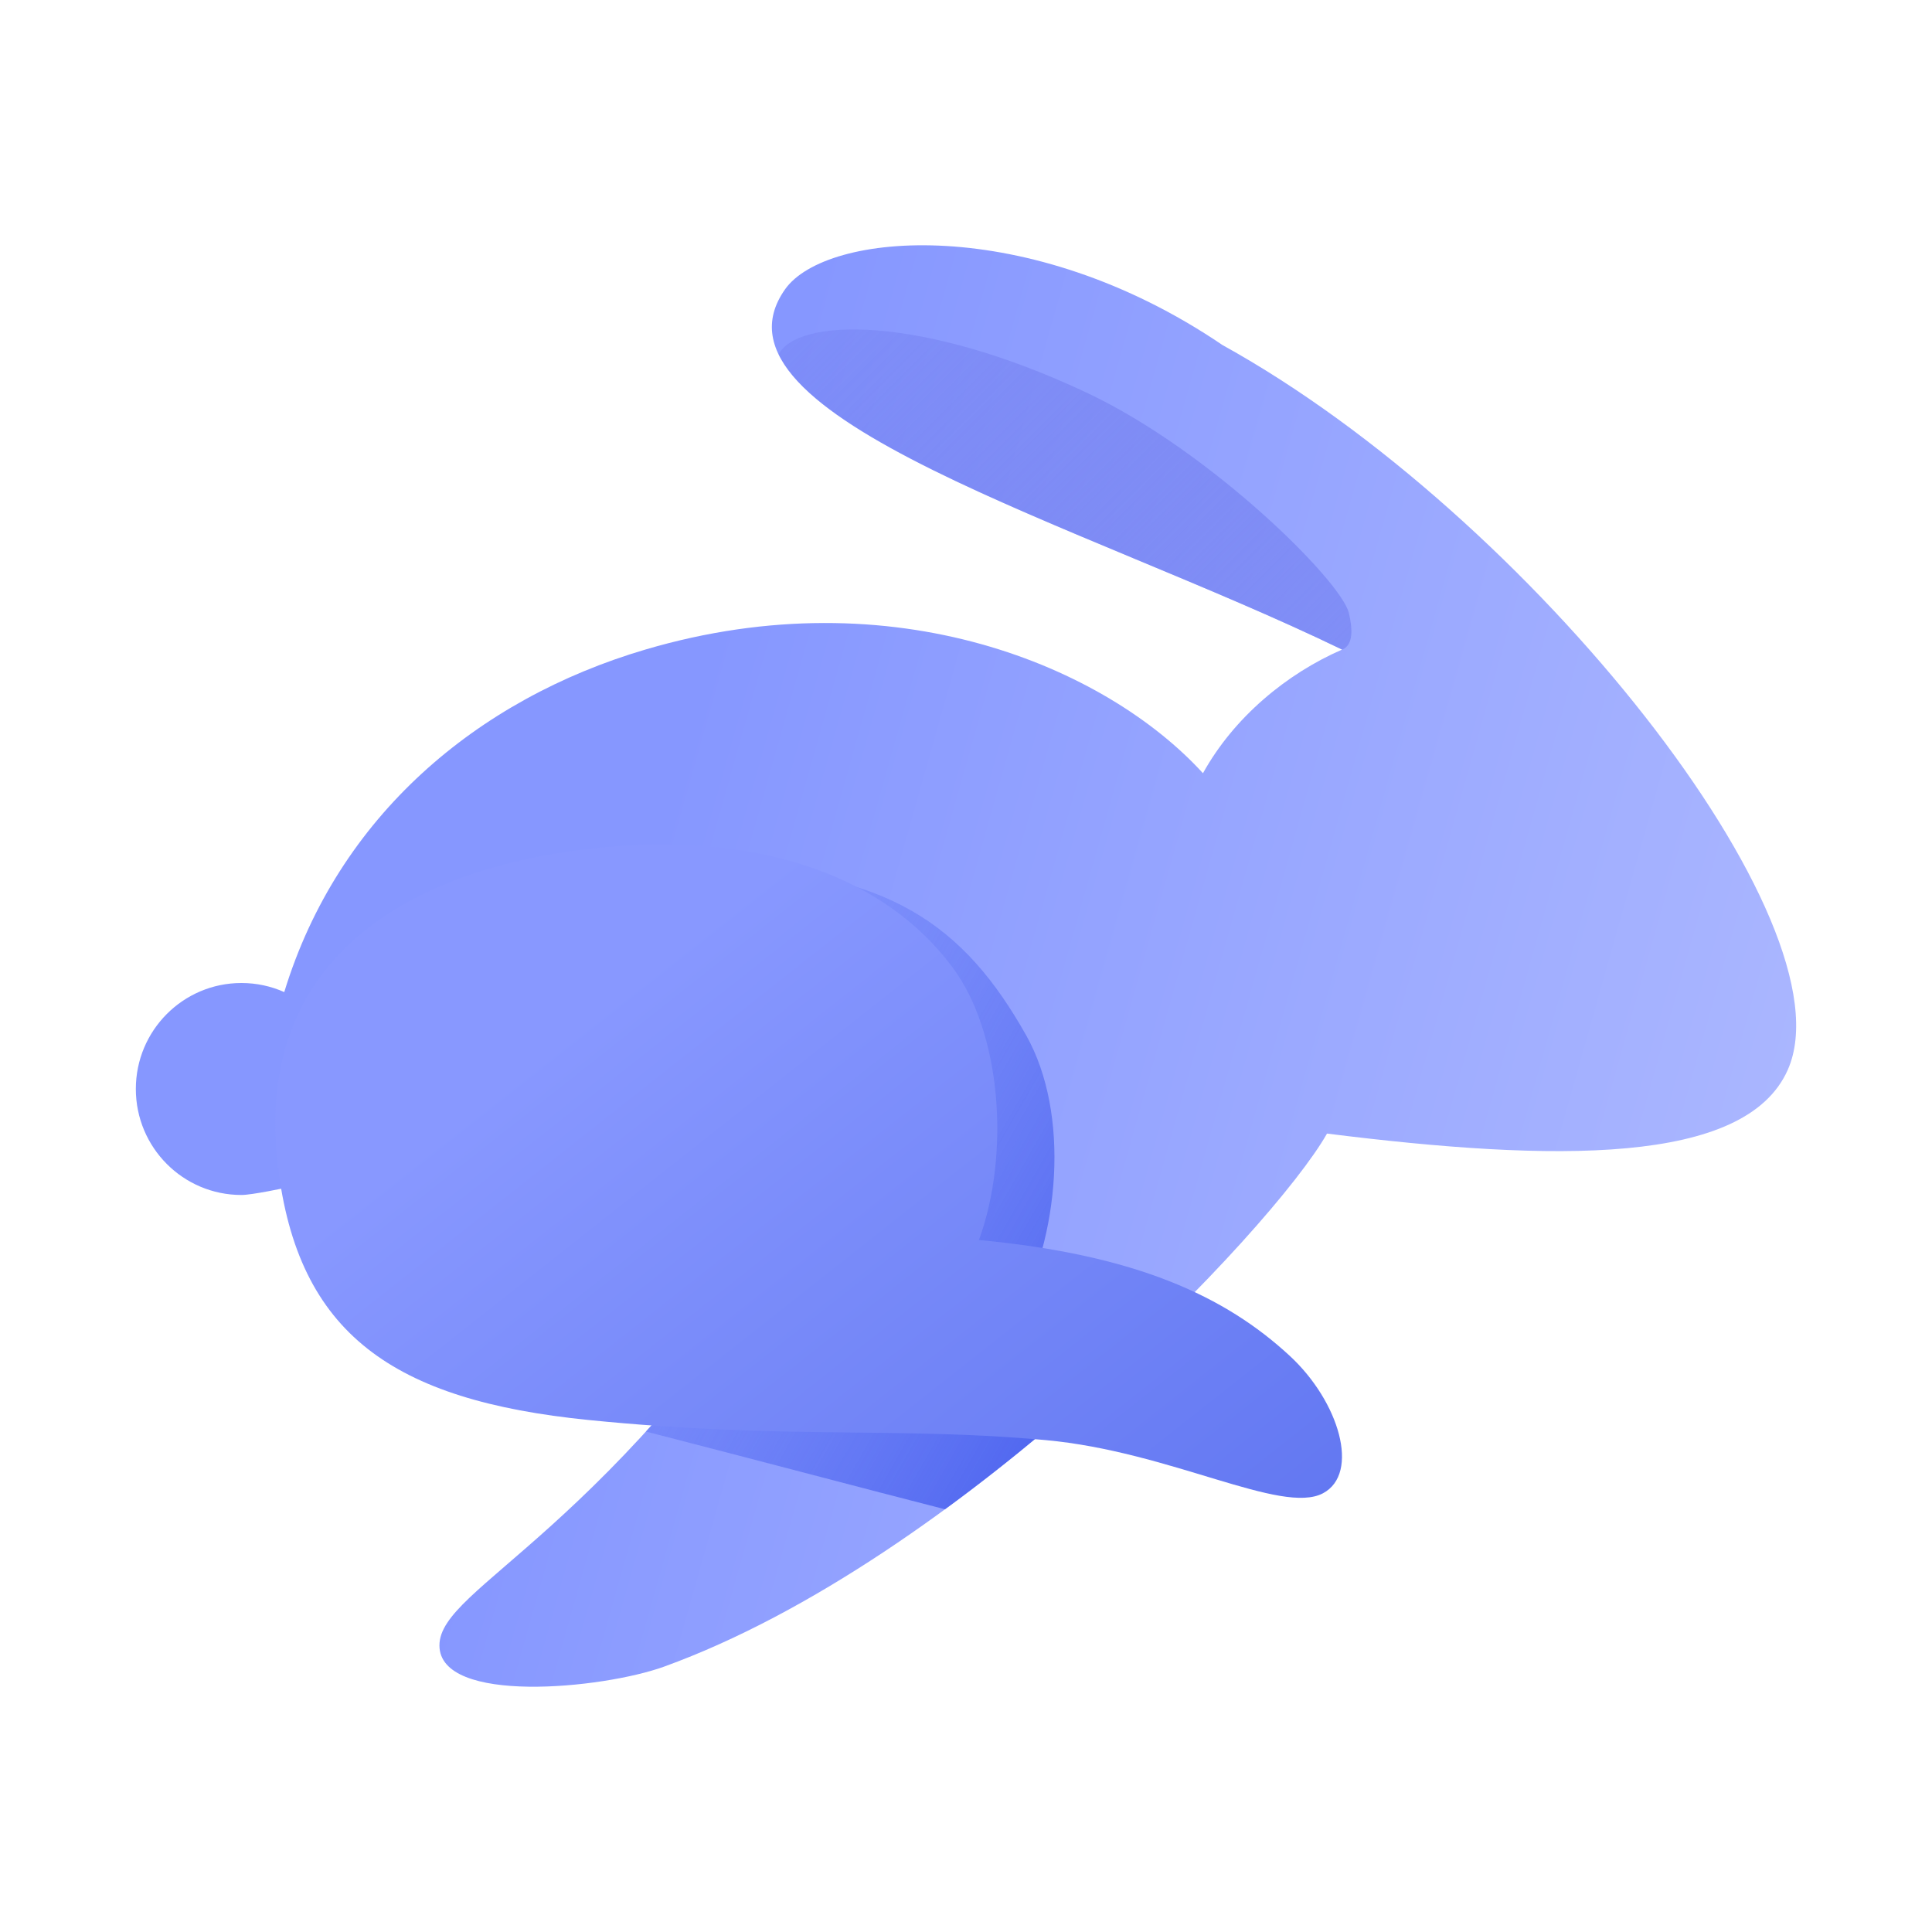
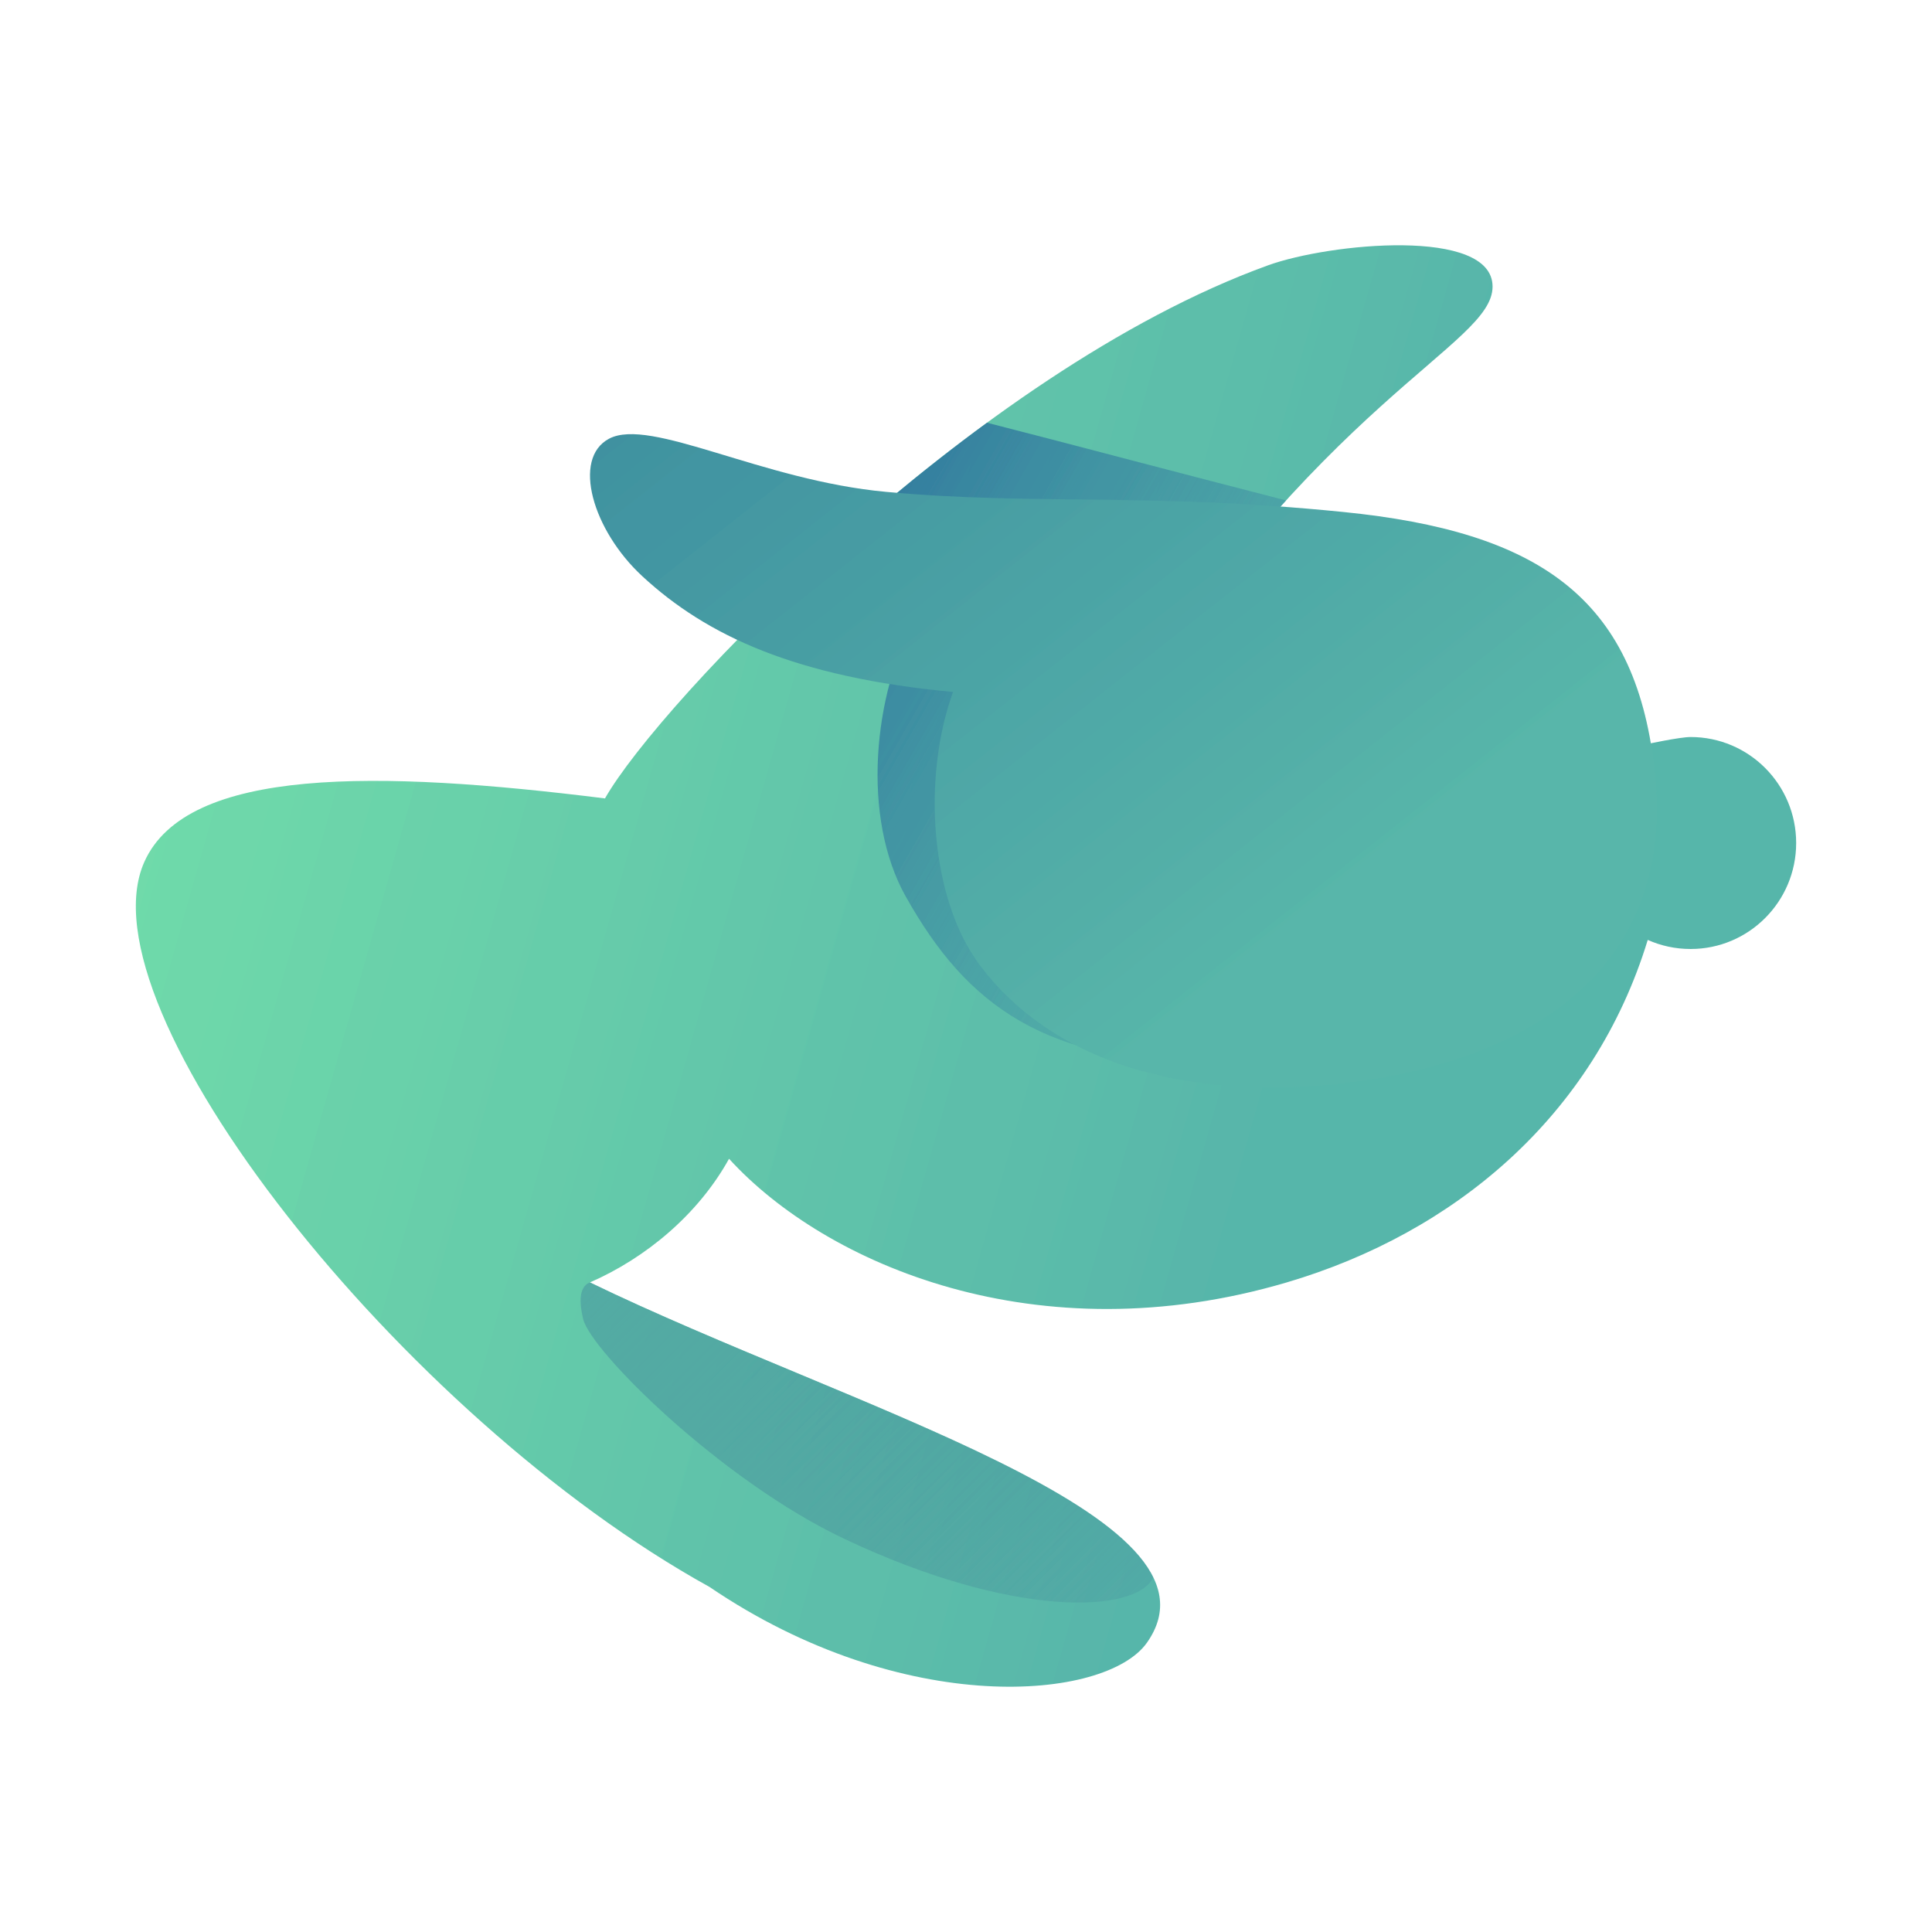
<svg xmlns="http://www.w3.org/2000/svg" width="100" height="100" viewBox="0 0 100 100" fill="none">
-   <path d="M92.53 55.386C95.905 47.817 79.218 26.671 63.277 17.861C53.229 11.036 42.758 11.974 40.638 14.97C35.984 21.547 56.048 27.119 69.466 33.622C66.582 34.879 63.864 37.136 62.265 40.022C57.263 34.54 46.283 29.819 33.4 33.622C24.718 36.184 17.502 42.226 14.713 51.35C14.036 51.048 13.286 50.88 12.496 50.88C9.478 50.88 7.031 53.336 7.031 56.366C7.031 59.396 9.478 61.852 12.496 61.852C13.056 61.852 14.805 61.475 14.805 61.475L42.758 61.678C31.579 79.48 22.745 82.082 22.745 85.166C22.745 88.25 31.198 87.415 34.372 86.265C49.566 80.762 65.885 63.611 68.686 58.674C80.446 60.146 90.329 60.321 92.53 55.386Z" fill="url(#paint0_linear_111797_37674)" />
-   <path fill-rule="evenodd" clip-rule="evenodd" d="M69.465 33.623C69.466 33.623 69.466 33.623 69.467 33.624C70.089 33.378 69.988 32.456 69.818 31.732C69.425 30.067 62.652 23.354 56.292 20.347C47.626 16.25 41.245 16.461 40.302 18.35C42.067 21.981 50.251 25.391 58.798 28.952C62.445 30.472 66.158 32.019 69.466 33.622C69.466 33.622 69.465 33.622 69.465 33.623Z" fill="url(#paint1_linear_111797_37674)" />
-   <path fill-rule="evenodd" clip-rule="evenodd" d="M58.467 70.175C56.715 69.503 54.735 68.886 52.484 68.326C54.884 64.016 55.387 57.634 53.121 53.6C49.94 47.938 45.947 44.924 36.668 44.924C31.565 44.924 17.825 46.649 17.581 58.163C17.555 59.371 17.58 60.478 17.667 61.496L42.758 61.678C39.376 67.065 36.208 71.06 33.434 74.097C36.764 74.954 39.512 75.673 42.035 76.333C44.429 76.96 46.62 77.533 48.913 78.12C52.373 75.59 55.625 72.832 58.467 70.175Z" fill="url(#paint2_linear_111797_37674)" />
-   <path d="M14.379 60.312C15.404 69.058 20.356 72.486 30.474 73.5C40.593 74.515 46.398 73.834 54.125 74.54C60.579 75.129 66.342 78.431 68.48 77.29C70.403 76.263 69.327 72.554 66.753 70.174C63.416 67.089 58.797 64.944 50.67 64.183C52.29 59.732 51.836 53.491 49.321 50.095C45.684 45.186 38.971 42.966 30.474 43.936C21.598 44.949 13.092 49.336 14.379 60.312Z" fill="url(#paint3_linear_111797_37674)" />
  <defs>
-     <linearGradient id="paint0_linear_111797_37674" x1="32.389" y1="48.683" x2="91.836" y2="65.478" gradientUnits="userSpaceOnUse">
-       <stop stop-color="#8697FF" />
-       <stop offset="1" stop-color="#ABB7FF" />
-     </linearGradient>
-     <linearGradient id="paint1_linear_111797_37674" x1="81.798" y1="47.549" x2="38.766" y2="4.574" gradientUnits="userSpaceOnUse">
-       <stop stop-color="#8697FF" />
-       <stop offset="1" stop-color="#5156D8" stop-opacity="0" />
-     </linearGradient>
-     <linearGradient id="paint2_linear_111797_37674" x1="59.66" y1="71.678" x2="18.401" y2="48.046" gradientUnits="userSpaceOnUse">
-       <stop stop-color="#465EED" />
-       <stop offset="1" stop-color="#8697FF" stop-opacity="0" />
-     </linearGradient>
-     <linearGradient id="paint3_linear_111797_37674" x1="35.936" y1="48.237" x2="63.901" y2="83.636" gradientUnits="userSpaceOnUse">
-       <stop stop-color="#8898FF" />
-       <stop offset="0.984" stop-color="#6277F1" />
-     </linearGradient>
+     <filter id="greenFilter">
+       <feColorMatrix type="matrix" values="0.4 0 0 0 0  0 1.5 0 0 0  0 0 0.4 0 0  0 0 0 1 0" />
+     </filter>
  </defs>
+   <g transform="rotate(180 50.0 50.0)" style="filter: url(#greenFilter)">
+     <path d="M92.53 55.386C95.905 47.817 79.218 26.671 63.277 17.861C53.229 11.036 42.758 11.974 40.638 14.97C35.984 21.547 56.048 27.119 69.466 33.622C66.582 34.879 63.864 37.136 62.265 40.022C57.263 34.54 46.283 29.819 33.4 33.622C24.718 36.184 17.502 42.226 14.713 51.35C14.036 51.048 13.286 50.88 12.496 50.88C9.478 50.88 7.031 53.336 7.031 56.366C7.031 59.396 9.478 61.852 12.496 61.852C13.056 61.852 14.805 61.475 14.805 61.475L42.758 61.678C31.579 79.48 22.745 82.082 22.745 85.166C22.745 88.25 31.198 87.415 34.372 86.265C49.566 80.762 65.885 63.611 68.686 58.674C80.446 60.146 90.329 60.321 92.53 55.386Z" fill="url(#paint0_linear_111797_37674)" />
+     <path fill-rule="evenodd" clip-rule="evenodd" d="M69.465 33.623C69.466 33.623 69.466 33.623 69.467 33.624C70.089 33.378 69.988 32.456 69.818 31.732C69.425 30.067 62.652 23.354 56.292 20.347C47.626 16.25 41.245 16.461 40.302 18.35C42.067 21.981 50.251 25.391 58.798 28.952C62.445 30.472 66.158 32.019 69.466 33.622C69.466 33.622 69.465 33.622 69.465 33.623Z" fill="url(#paint1_linear_111797_37674)" />
+     <path fill-rule="evenodd" clip-rule="evenodd" d="M58.467 70.175C56.715 69.503 54.735 68.886 52.484 68.326C54.884 64.016 55.387 57.634 53.121 53.6C49.94 47.938 45.947 44.924 36.668 44.924C31.565 44.924 17.825 46.649 17.581 58.163C17.555 59.371 17.58 60.478 17.667 61.496L42.758 61.678C39.376 67.065 36.208 71.06 33.434 74.097C36.764 74.954 39.512 75.673 42.035 76.333C44.429 76.96 46.62 77.533 48.913 78.12C52.373 75.59 55.625 72.832 58.467 70.175Z" fill="url(#paint2_linear_111797_37674)" />
+     <path d="M14.379 60.312C15.404 69.058 20.356 72.486 30.474 73.5C40.593 74.515 46.398 73.834 54.125 74.54C60.579 75.129 66.342 78.431 68.48 77.29C70.403 76.263 69.327 72.554 66.753 70.174C63.416 67.089 58.797 64.944 50.67 64.183C52.29 59.732 51.836 53.491 49.321 50.095C45.684 45.186 38.971 42.966 30.474 43.936C21.598 44.949 13.092 49.336 14.379 60.312Z" fill="url(#paint3_linear_111797_37674)" />
+     <defs>
+       <linearGradient id="paint0_linear_111797_37674" x1="32.389" y1="48.683" x2="91.836" y2="65.478" gradientUnits="userSpaceOnUse">
+         <stop stop-color="#8697FF" />
+         <stop offset="1" stop-color="#ABB7FF" />
+       </linearGradient>
+       <linearGradient id="paint1_linear_111797_37674" x1="81.798" y1="47.549" x2="38.766" y2="4.574" gradientUnits="userSpaceOnUse">
+         <stop stop-color="#8697FF" />
+         <stop offset="1" stop-color="#5156D8" stop-opacity="0" />
+       </linearGradient>
+       <linearGradient id="paint2_linear_111797_37674" x1="59.66" y1="71.678" x2="18.401" y2="48.046" gradientUnits="userSpaceOnUse">
+         <stop stop-color="#465EED" />
+         <stop offset="1" stop-color="#8697FF" stop-opacity="0" />
+       </linearGradient>
+       <linearGradient id="paint3_linear_111797_37674" x1="35.936" y1="48.237" x2="63.901" y2="83.636" gradientUnits="userSpaceOnUse">
+         <stop stop-color="#8898FF" />
+         <stop offset="0.984" stop-color="#6277F1" />
+       </linearGradient>
+     </defs>
+   </g>
</svg>
